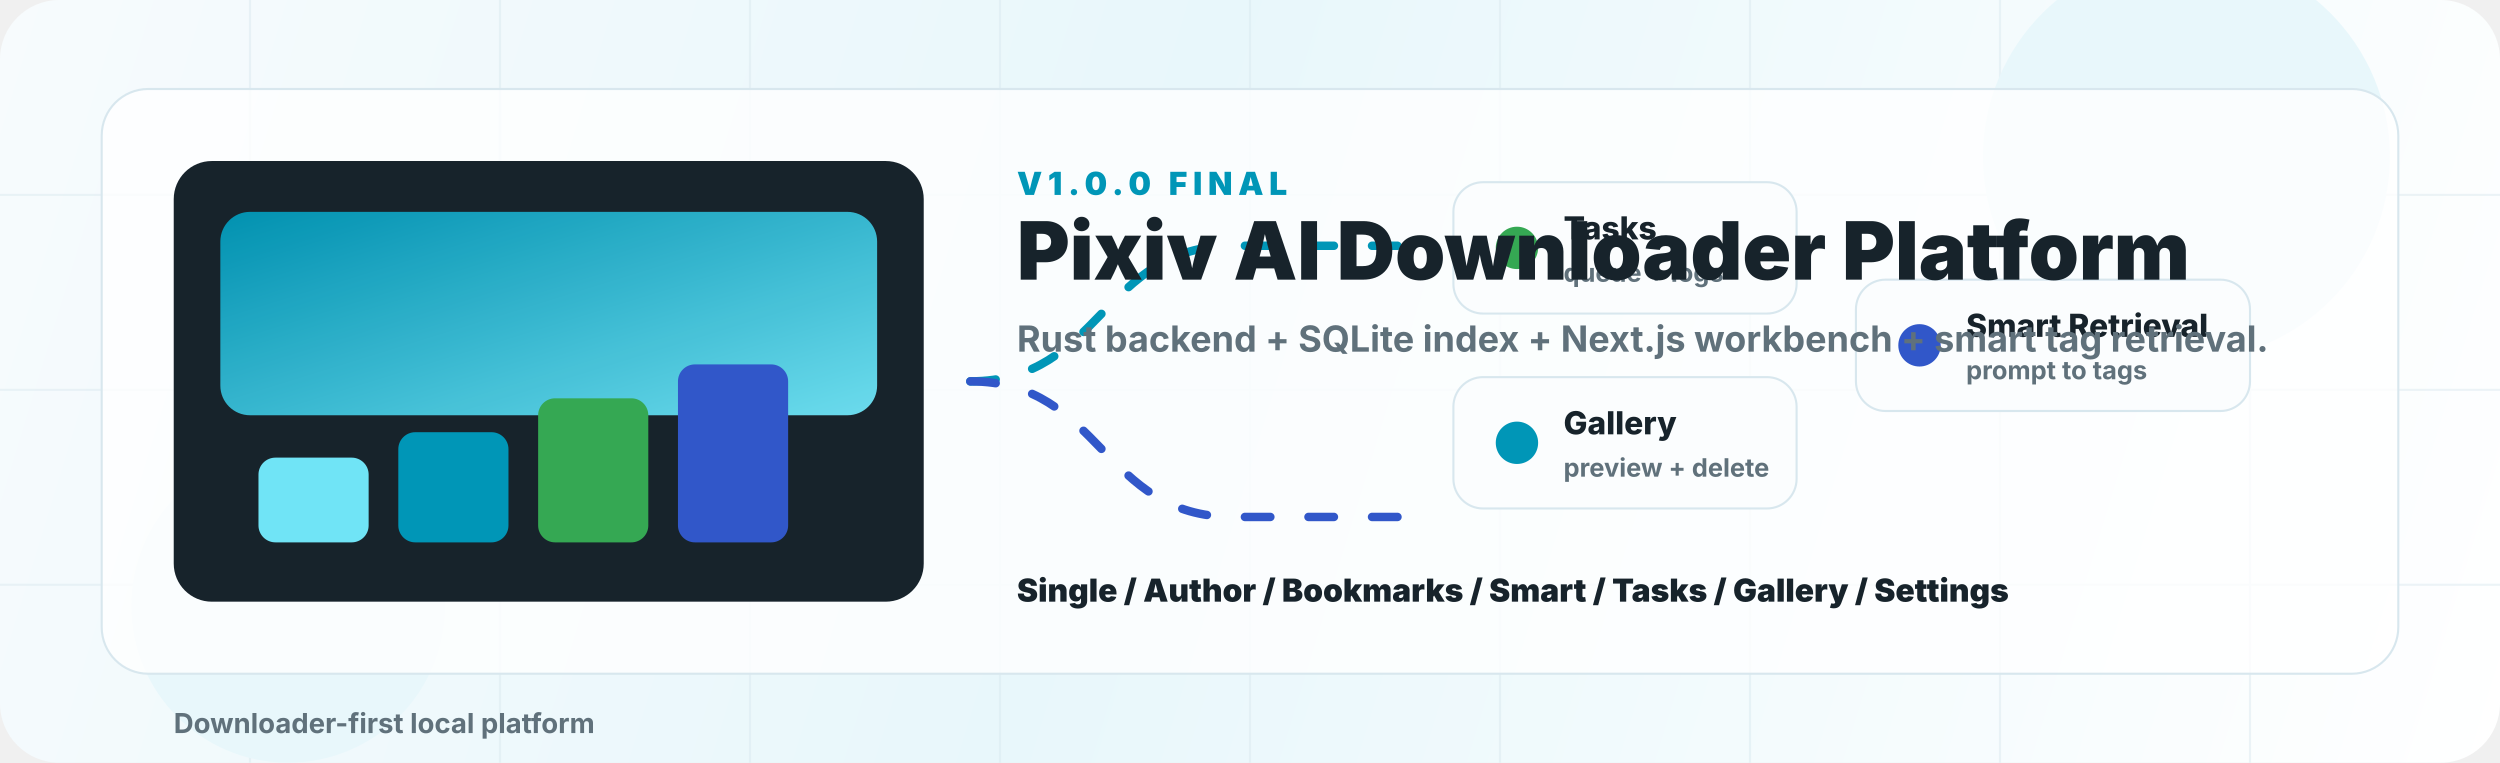
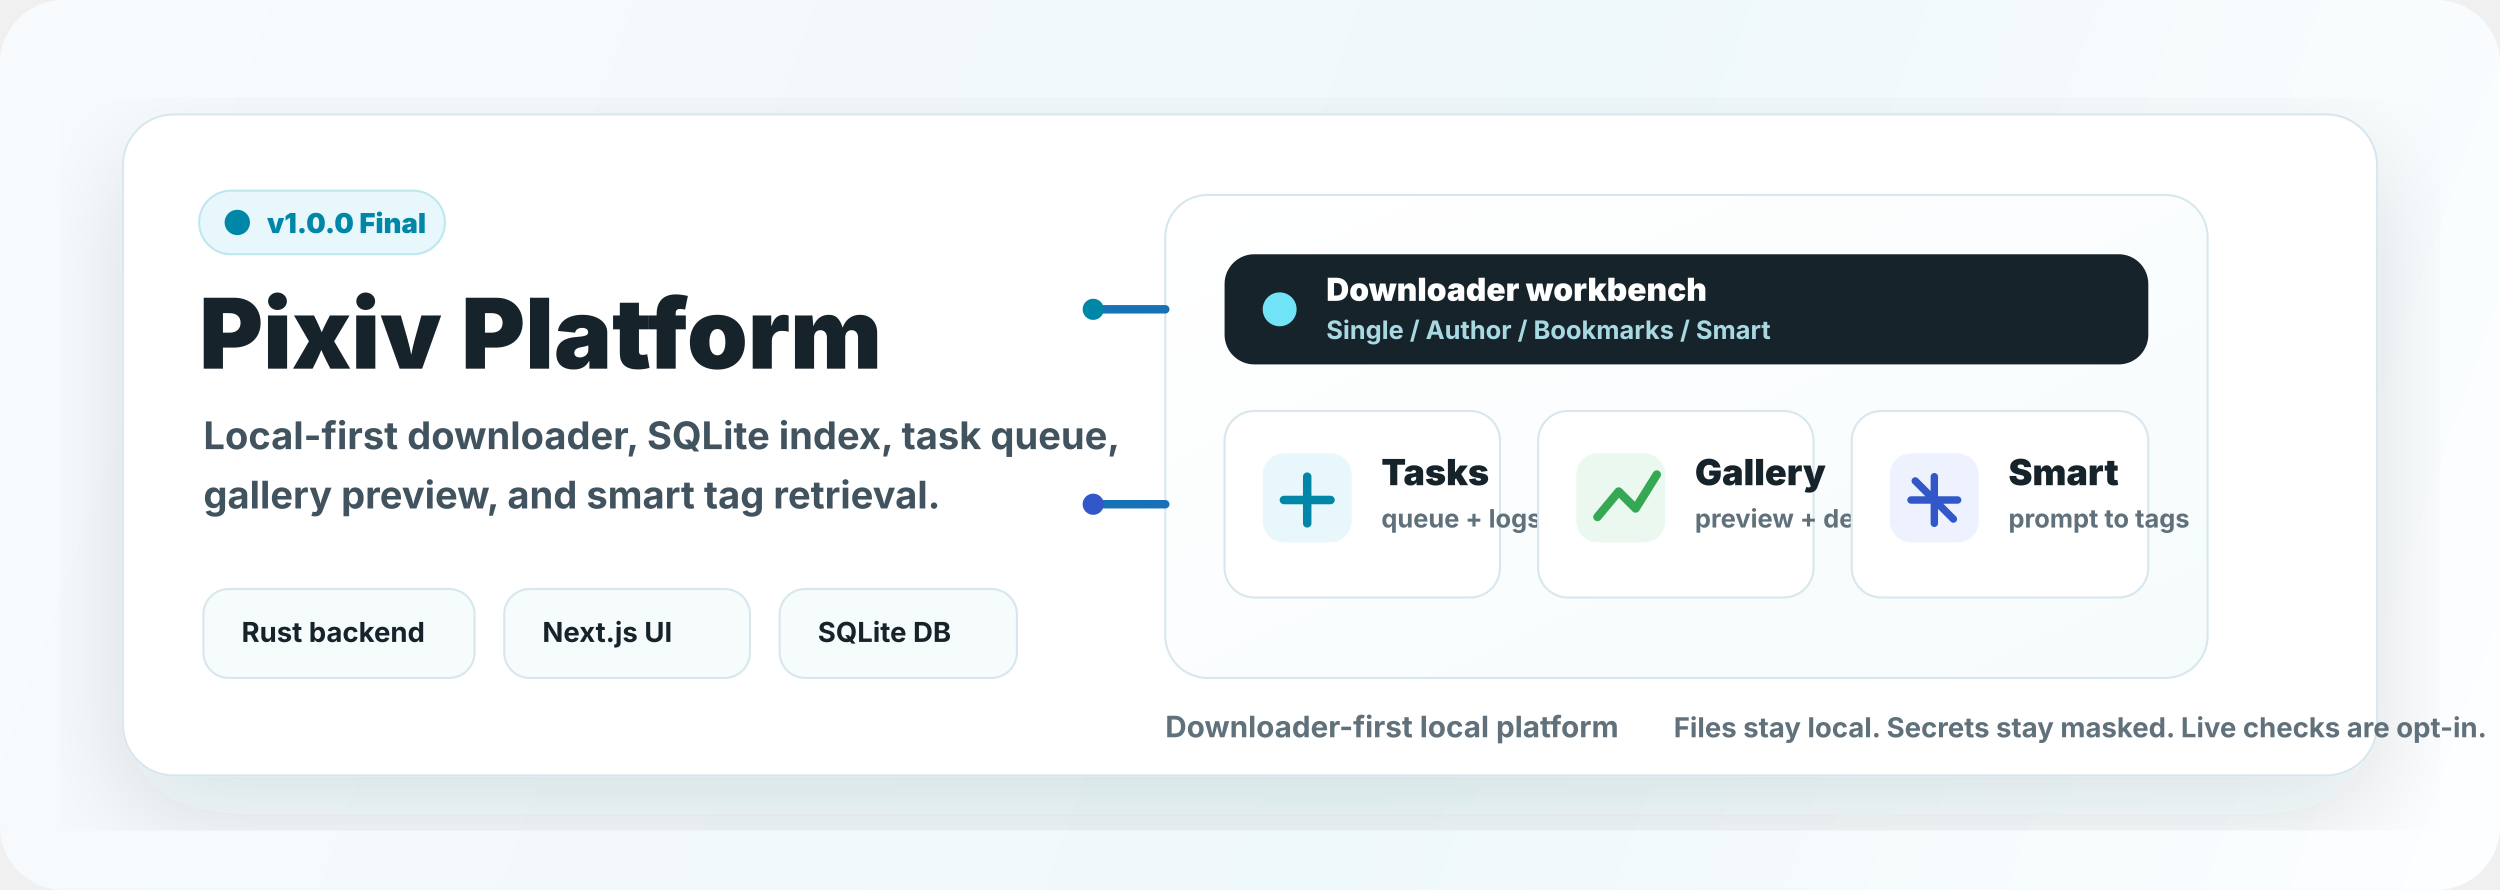
- <svg xmlns="http://www.w3.org/2000/svg" width="1180" height="360" viewBox="0 0 1180 360" fill="none" role="img" aria-labelledby="title desc">
-   <style>
-     .pulse { animation: pulse 2.8s ease-in-out infinite; transform-origin: center; }
-     .flow { stroke-dasharray: 12 18; animation: flow 3.6s linear infinite; }
-     .rise { animation: rise 4.4s ease-in-out infinite; }
-     .rise2 { animation: rise 4.4s ease-in-out infinite .55s; }
-     .glow { animation: glow 3s ease-in-out infinite; }
-     @keyframes pulse { 0%,100% { opacity: .55; transform: scale(.98); } 50% { opacity: 1; transform: scale(1.02); } }
-     @keyframes flow { to { stroke-dashoffset: -60; } }
-     @keyframes rise { 0%,100% { transform: translateY(0); opacity: .72; } 50% { transform: translateY(-8px); opacity: 1; } }
-     @keyframes glow { 0%,100% { filter: drop-shadow(0 0 0 rgba(0,150,183,.1)); } 50% { filter: drop-shadow(0 0 14px rgba(0,150,183,.38)); } }
-     text { font-family: Inter, ui-sans-serif, system-ui, -apple-system, BlinkMacSystemFont, "Segoe UI", sans-serif; }
-   </style>
+ <svg xmlns="http://www.w3.org/2000/svg" width="1180" height="420" viewBox="0 0 1180 420" fill="none" role="img" aria-labelledby="title desc">
  <defs>
-     <linearGradient id="bg" x1="0" y1="0" x2="1180" y2="360" gradientUnits="userSpaceOnUse">
-       <stop stop-color="#F7FBFD" />
-       <stop offset=".45" stop-color="#E8F7FB" />
-       <stop offset="1" stop-color="#FFFFFF" />
+     <linearGradient id="background" x1="0" y1="0" x2="1180" y2="420" gradientUnits="userSpaceOnUse">
+       <stop stop-color="#F8FBFD" />
+       <stop offset="0.58" stop-color="#EFF8FA" />
+       <stop offset="1" stop-color="#FDFEFF" />
    </linearGradient>
-     <linearGradient id="cyan" x1="0" y1="0" x2="1" y2="1">
-       <stop stop-color="#0096B7" />
-       <stop offset="1" stop-color="#70E4F6" />
-     </linearGradient>
-     <linearGradient id="ink" x1="0" y1="0" x2="1" y2="1">
-       <stop stop-color="#17232B" />
+     <linearGradient id="accent" x1="130" y1="70" x2="1030" y2="350" gradientUnits="userSpaceOnUse">
+       <stop stop-color="#0087A8" />
      <stop offset="1" stop-color="#3157C9" />
    </linearGradient>
+     <linearGradient id="panel" x1="0" y1="0" x2="1" y2="1">
+       <stop stop-color="#FFFFFF" />
+       <stop offset="1" stop-color="#F6FBFC" />
+     </linearGradient>
+     <filter id="shadow" x="28" y="28" width="1124" height="364" filterUnits="userSpaceOnUse" color-interpolation-filters="sRGB">
+       <feDropShadow dx="0" dy="18" stdDeviation="24" flood-color="#14313A" flood-opacity="0.12" />
+     </filter>
+     <style>
+       text {
+         font-family: Inter, ui-sans-serif, system-ui, -apple-system, BlinkMacSystemFont, "Segoe UI", sans-serif;
+       }
+       .label { fill: #60717B; font-size: 14px; font-weight: 700; }
+       .small { fill: #60717B; font-size: 13px; font-weight: 650; }
+       .title { fill: #17232B; font-size: 46px; font-weight: 900; }
+       .subtitle { fill: #40535E; font-size: 18px; font-weight: 650; }
+       .card-title { fill: #17232B; font-size: 17px; font-weight: 850; }
+       .card-meta { fill: #60717B; font-size: 12px; font-weight: 700; }
+       .mono { fill: #17232B; font-size: 13px; font-weight: 750; }
+     </style>
  </defs>
-   <rect width="1180" height="360" rx="28" fill="url(#bg)" />
-   <path d="M0 92H1180M0 184H1180M0 276H1180M118 0V360M236 0V360M354 0V360M472 0V360M590 0V360M708 0V360M826 0V360M944 0V360M1062 0V360" stroke="#D8E7EE" stroke-opacity=".45" />
-   <circle class="pulse" cx="1032" cy="74" r="96" fill="#E8F7FB" />
-   <circle class="pulse" cx="136" cy="286" r="74" fill="#E8F7FB" />
-   <rect x="48" y="42" width="1084" height="276" rx="22" fill="white" fill-opacity=".78" stroke="#D8E7EE" />
-   <g class="glow">
-     <rect x="82" y="76" width="354" height="208" rx="18" fill="#17232B" />
-     <rect x="104" y="100" width="310" height="96" rx="14" fill="url(#cyan)" opacity=".95" />
-     <rect class="rise" x="122" y="216" width="52" height="40" rx="8" fill="#70E4F6" />
-     <rect class="rise2" x="188" y="204" width="52" height="52" rx="8" fill="#0096B7" />
-     <rect class="rise" x="254" y="188" width="52" height="68" rx="8" fill="#35A853" />
-     <rect class="rise2" x="320" y="172" width="52" height="84" rx="8" fill="#3157C9" />
+   <rect width="1180" height="420" rx="30" fill="url(#background)" />
+   <path d="M88 350C236 292 278 110 448 104C590 99 640 217 777 195C894 176 922 87 1092 74" stroke="#D9E9EE" stroke-width="2" />
+   <path d="M84 96H1096M84 324H1096" stroke="#D9E9EE" stroke-width="1" />
+   <g filter="url(#shadow)">
+     <rect x="58" y="54" width="1064" height="312" rx="24" fill="white" stroke="#D8E7EE" />
  </g>
-   <path class="flow" d="M458 180C520 180 520 116 582 116H668" stroke="#0096B7" stroke-width="4" stroke-linecap="round" />
-   <path class="flow" d="M458 180C520 180 520 244 582 244H668" stroke="#3157C9" stroke-width="4" stroke-linecap="round" />
  <g>
-     <rect x="686" y="86" width="162" height="62" rx="14" fill="#FBFDFE" stroke="#D8E7EE" />
-     <circle cx="716" cy="117" r="10" fill="#35A853" />
-     <text x="738" y="113" fill="#17232B" font-size="15" font-weight="800">Tasks</text>
-     <text x="738" y="133" fill="#60717B" font-size="12" font-weight="700">queue + logs</text>
-     <rect x="686" y="178" width="162" height="62" rx="14" fill="#FBFDFE" stroke="#D8E7EE" />
-     <circle cx="716" cy="209" r="10" fill="#0096B7" />
-     <text x="738" y="205" fill="#17232B" font-size="15" font-weight="800">Gallery</text>
-     <text x="738" y="225" fill="#60717B" font-size="12" font-weight="700">preview + delete</text>
-     <rect x="876" y="132" width="186" height="62" rx="14" fill="#FBFDFE" stroke="#D8E7EE" />
-     <circle cx="906" cy="163" r="10" fill="#3157C9" />
-     <text x="928" y="159" fill="#17232B" font-size="15" font-weight="800">Smart Retrieval</text>
-     <text x="928" y="179" fill="#60717B" font-size="12" font-weight="700">prompt to tags</text>
+     <rect x="94" y="90" width="116" height="30" rx="15" fill="#E8F7FB" stroke="#BEE7EE" />
+     <circle cx="112" cy="105" r="6" fill="#0087A8" />
+     <text x="126" y="110" fill="#0087A8" font-size="13" font-weight="850">v1.0.0 Final</text>
+     <text class="title" x="94" y="174">Pixiv Platform</text>
+     <text class="subtitle" x="96" y="212">Local-first downloader, SQLite index, task queue,</text>
+     <text class="subtitle" x="96" y="240">gallery preview, and smart tag retrieval.</text>
+     <g>
+       <rect x="96" y="278" width="128" height="42" rx="12" fill="#F6FBFC" stroke="#D8E7EE" />
+       <text class="mono" x="114" y="303">Rust backend</text>
+       <rect x="238" y="278" width="116" height="42" rx="12" fill="#F6FBFC" stroke="#D8E7EE" />
+       <text class="mono" x="256" y="303">Next.js UI</text>
+       <rect x="368" y="278" width="112" height="42" rx="12" fill="#F6FBFC" stroke="#D8E7EE" />
+       <text class="mono" x="386" y="303">SQLite DB</text>
+     </g>
  </g>
-   <text x="82" y="346" fill="#60717B" font-size="13" font-weight="750">Downloader-first local platform</text>
-   <text x="480" y="92" fill="#0096B7" font-size="15" font-weight="900" letter-spacing=".18em">V1.0.0 FINAL</text>
-   <text x="480" y="132" fill="#17232B" font-size="38" font-weight="900">Pixiv AI Downloader Platform</text>
-   <text x="480" y="166" fill="#60717B" font-size="17" font-weight="700">Rust backend + SQLite index + Next.js workbench + smart tag retrieval.</text>
-   <text x="480" y="284" fill="#17232B" font-size="15" font-weight="850">Single / Author / Bookmarks / Smart / Tasks / Gallery / Settings</text>
+   <g>
+     <rect x="550" y="92" width="492" height="228" rx="20" fill="url(#panel)" stroke="#D8E7EE" />
+     <rect x="578" y="120" width="436" height="52" rx="14" fill="#17232B" />
+     <circle cx="604" cy="146" r="8" fill="#70E4F6" />
+     <text x="626" y="142" fill="#FFFFFF" font-size="15" font-weight="850">Downloader workbench</text>
+     <text x="626" y="160" fill="#A8D9E2" font-size="12" font-weight="700">Single / Author / Bookmarks / Smart</text>
+     <g>
+       <rect x="578" y="194" width="130" height="88" rx="14" fill="#FFFFFF" stroke="#D8E7EE" />
+       <rect x="596" y="214" width="42" height="42" rx="10" fill="#E8F7FB" />
+       <path d="M606 236H628M617 225V247" stroke="#0087A8" stroke-width="4" stroke-linecap="round" />
+       <text class="card-title" x="652" y="229">Tasks</text>
+       <text class="card-meta" x="652" y="249">queue + logs</text>
+     </g>
+     <g>
+       <rect x="726" y="194" width="130" height="88" rx="14" fill="#FFFFFF" stroke="#D8E7EE" />
+       <rect x="744" y="214" width="42" height="42" rx="10" fill="#EAF8F0" />
+       <path d="M754 244L764 232L772 240L782 224" stroke="#35A853" stroke-width="4" stroke-linecap="round" stroke-linejoin="round" />
+       <text class="card-title" x="800" y="229">Gallery</text>
+       <text class="card-meta" x="800" y="249">preview + delete</text>
+     </g>
+     <g>
+       <rect x="874" y="194" width="140" height="88" rx="14" fill="#FFFFFF" stroke="#D8E7EE" />
+       <rect x="892" y="214" width="42" height="42" rx="10" fill="#EEF2FF" />
+       <path d="M902 236H924M913 225V247M904 227L922 245" stroke="#3157C9" stroke-width="3.5" stroke-linecap="round" />
+       <text class="card-title" x="948" y="229">Smart</text>
+       <text class="card-meta" x="948" y="249">prompt to tags</text>
+     </g>
+   </g>
+   <g>
+     <path d="M516 146H550" stroke="url(#accent)" stroke-width="4" stroke-linecap="round" />
+     <path d="M516 238H550" stroke="url(#accent)" stroke-width="4" stroke-linecap="round" />
+     <circle cx="516" cy="146" r="5" fill="#0087A8" />
+     <circle cx="516" cy="238" r="5" fill="#3157C9" />
+   </g>
+   <text class="label" x="550" y="348">Downloader-first local platform</text>
+   <text class="small" x="790" y="348">Files stay local. Secrets stay masked. Live checks are opt-in.</text>
</svg>
